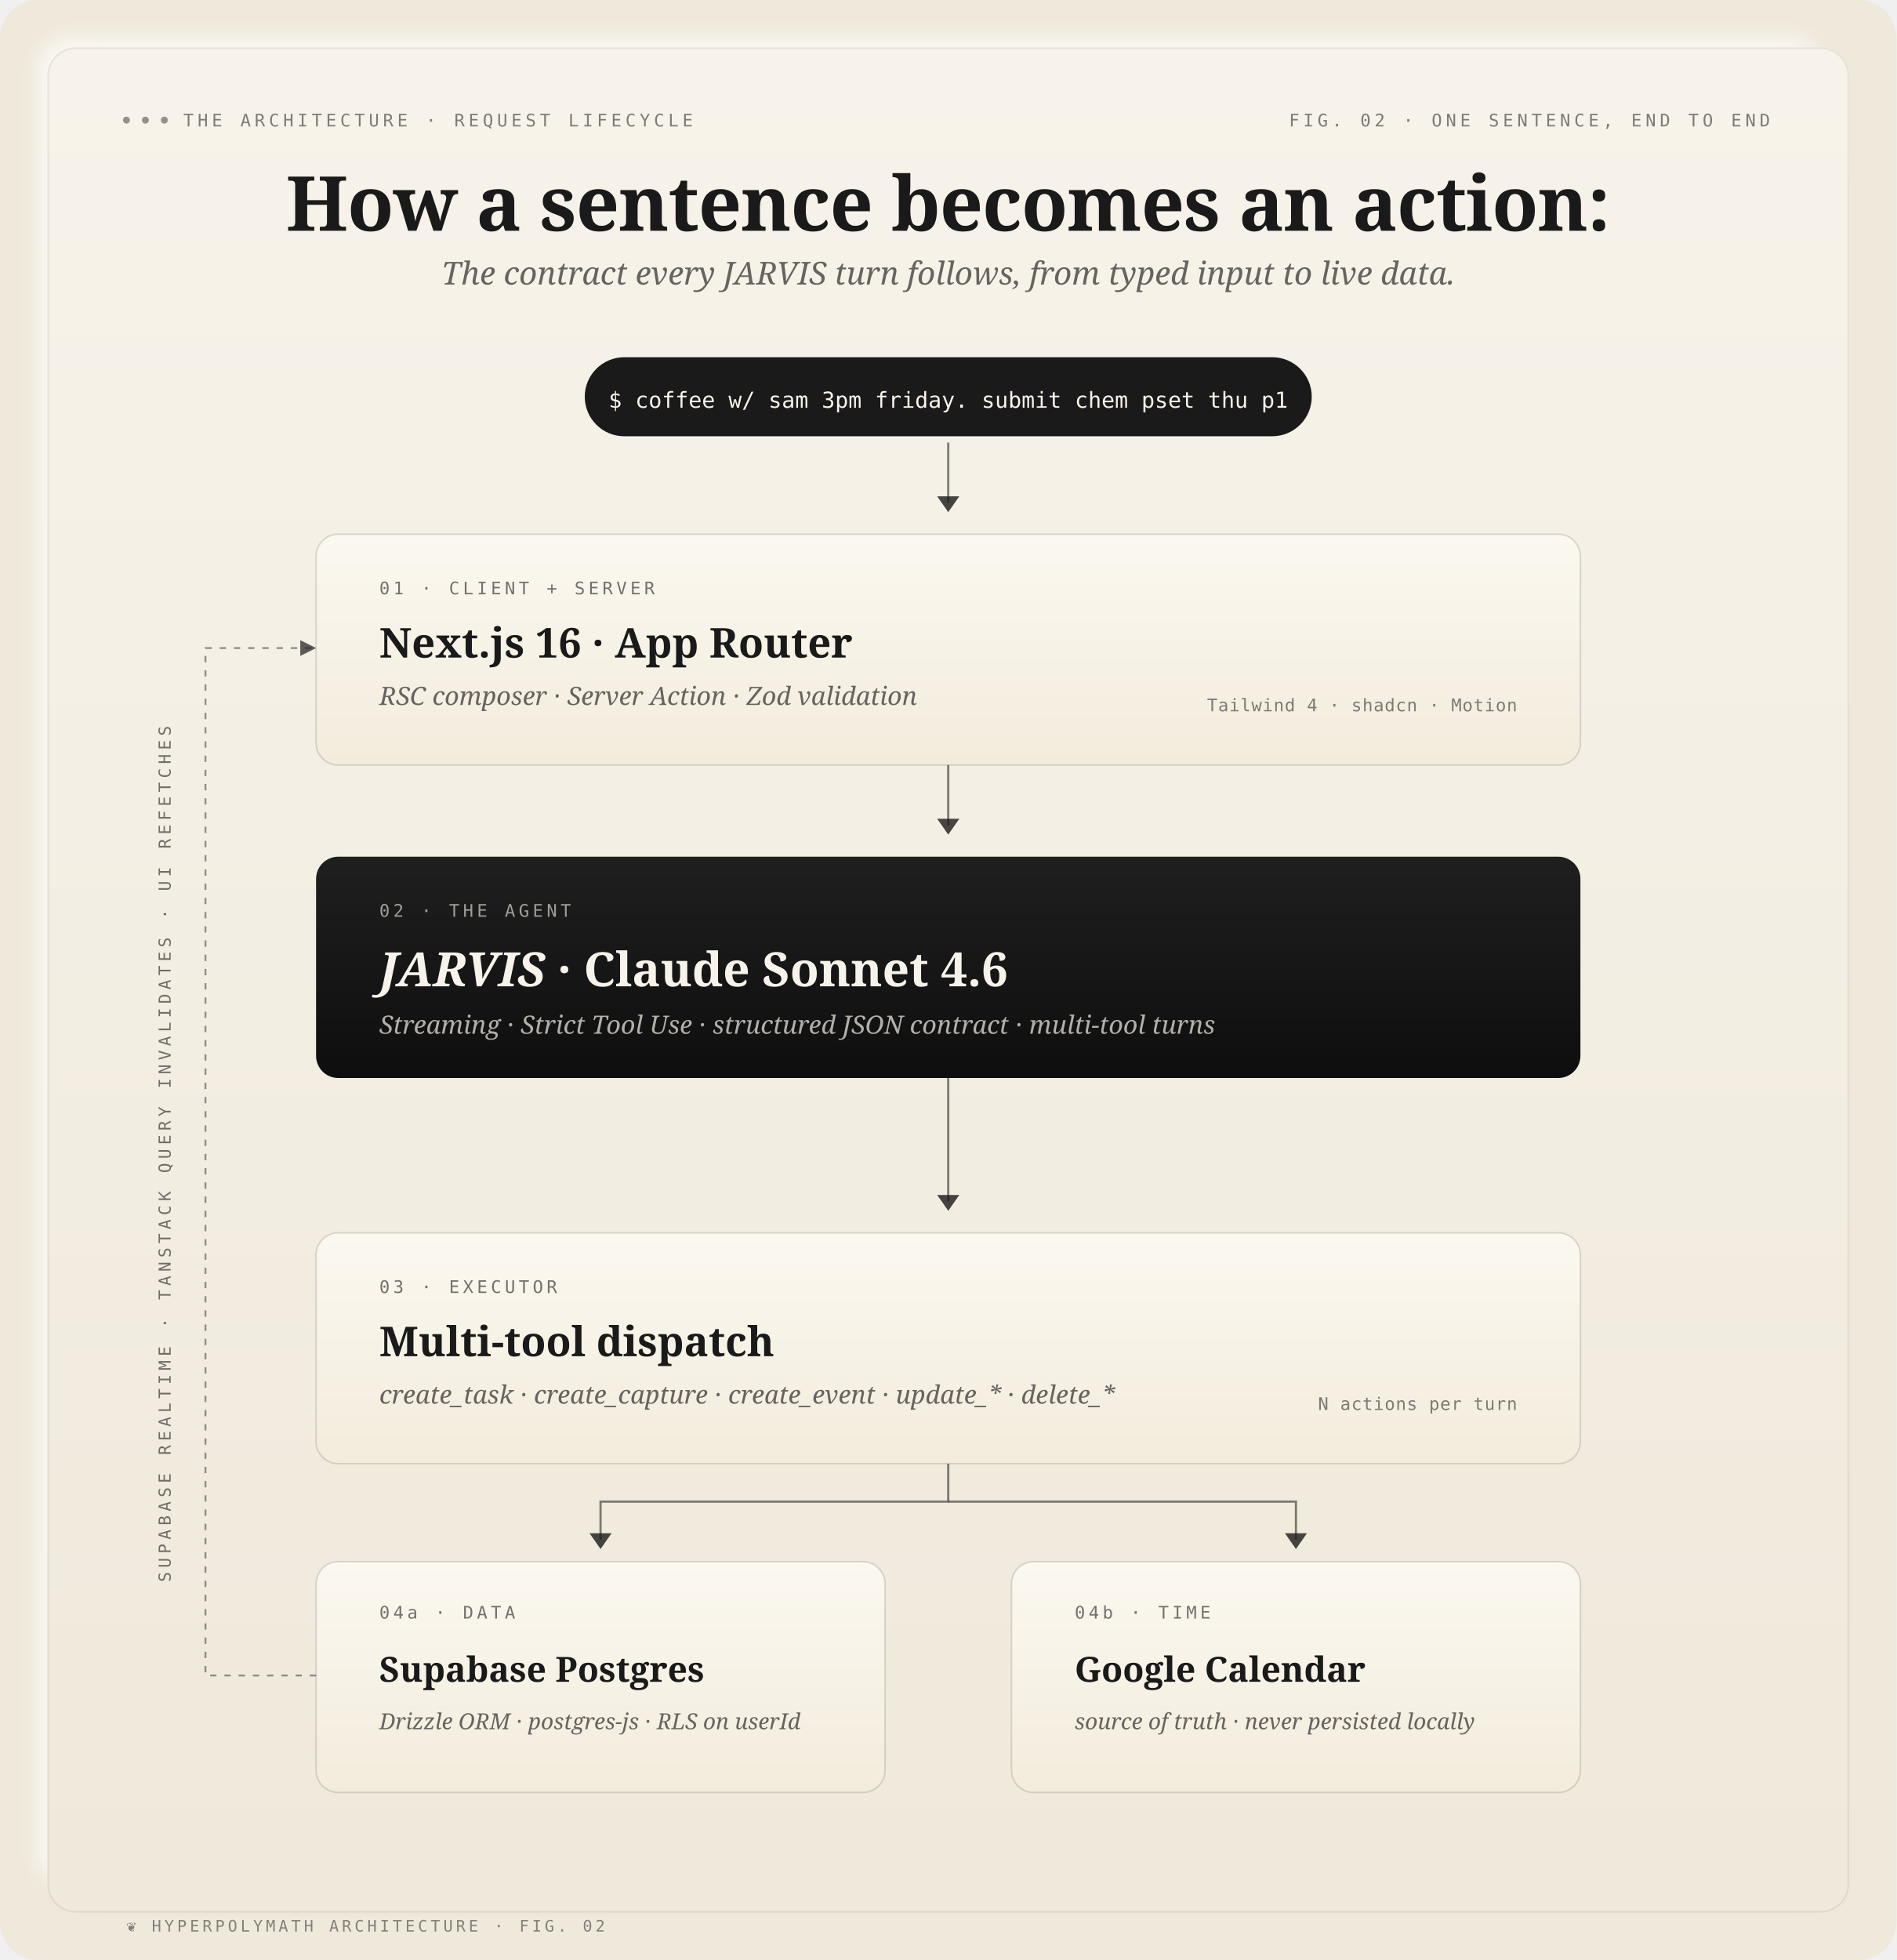
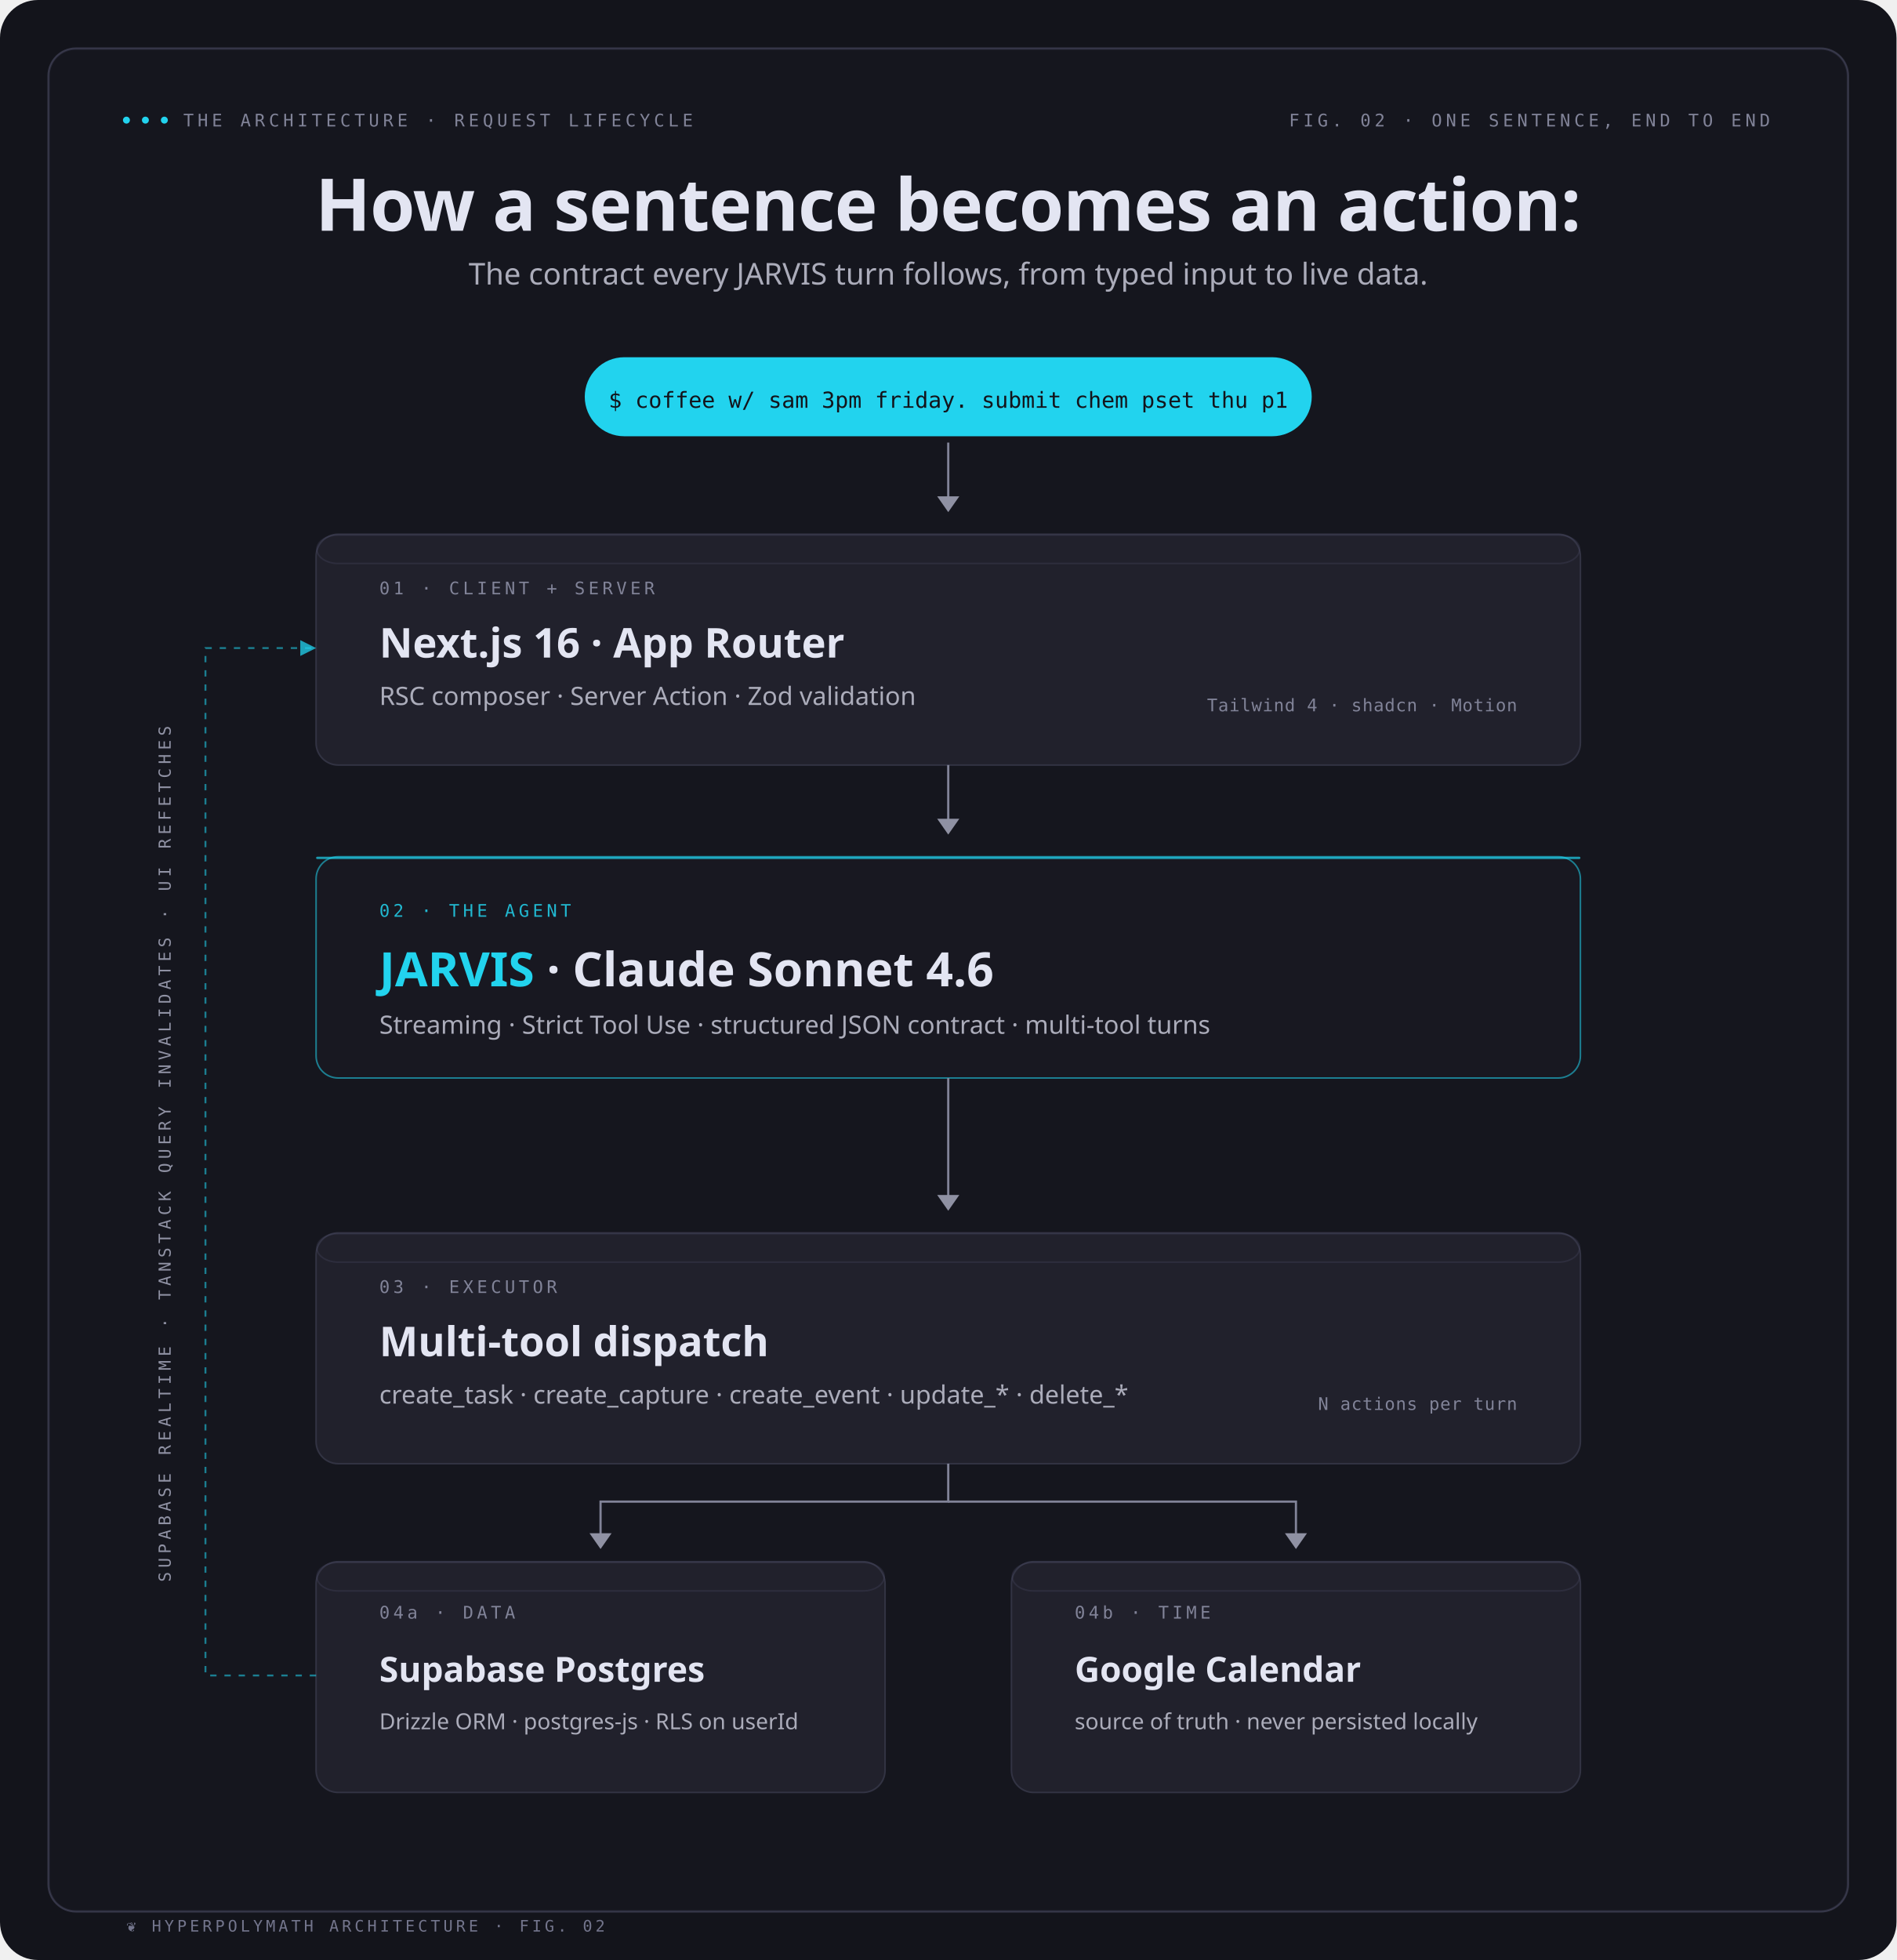
<svg xmlns="http://www.w3.org/2000/svg" viewBox="0 0 1200 1240" width="1200" height="1240" role="img" aria-label="Hyperpolymath architecture — how a sentence becomes an action, end to end">
-   <defs>
-     <linearGradient id="paperA" x1="0" y1="0" x2="0" y2="1">
-       <stop offset="0%" stop-color="#f7f3ea" />
-       <stop offset="100%" stop-color="#efe9db" />
-     </linearGradient>
-     <linearGradient id="cardA" x1="0" y1="0" x2="0" y2="1">
-       <stop offset="0%" stop-color="#fbf8f0" />
-       <stop offset="100%" stop-color="#f2ecdc" />
-     </linearGradient>
-     <linearGradient id="cardDark" x1="0" y1="0" x2="0" y2="1">
-       <stop offset="0%" stop-color="#1f1f1f" />
-       <stop offset="100%" stop-color="#0e0e0e" />
-     </linearGradient>
-     <filter id="neuShadow3" x="-10%" y="-10%" width="120%" height="120%">
-       <feGaussianBlur stdDeviation="6" />
-     </filter>
-   </defs>
-   <rect x="0" y="0" width="1200" height="1240" rx="24" fill="#efe9db" />
-   <rect x="36" y="36" width="1128" height="1168" rx="20" fill="#d6cdb9" filter="url(#neuShadow3)" opacity="0.55" />
-   <rect x="24" y="24" width="1128" height="1168" rx="20" fill="#ffffff" filter="url(#neuShadow3)" opacity="0.7" />
-   <rect x="30" y="30" width="1140" height="1180" rx="18" fill="url(#paperA)" />
-   <rect x="30.5" y="30.5" width="1139" height="1179" rx="17.5" fill="none" stroke="#1a1a1a" stroke-opacity="0.08" />
-   <g transform="translate(80 76)" fill="#1a1a1a" opacity="0.45">
+   <rect x="0" y="0" width="1200" height="1240" rx="24" fill="hsl(235 16% 9%)" />
+   <rect x="30.5" y="30.5" width="1139" height="1179" rx="17.5" fill="hsl(235 16% 10%)" stroke="hsl(235 15% 23%)" />
+   <rect x="31" y="31" width="1138" height="1178" rx="17" fill="none" stroke="hsl(235 15% 34%)" stroke-opacity="0.35" />
+   <g transform="translate(80 76)" fill="#22D3EE">
    <circle cx="0" cy="0" r="2.2" />
    <circle cx="12" cy="0" r="2.2" />
    <circle cx="24" cy="0" r="2.2" />
  </g>
-   <text x="116" y="80" font-family="ui-monospace, SFMono-Regular, Menlo, monospace" font-size="11" letter-spacing="2.4" fill="#1a1a1a" fill-opacity="0.55">THE ARCHITECTURE · REQUEST LIFECYCLE</text>
-   <text x="1120" y="80" text-anchor="end" font-family="ui-monospace, SFMono-Regular, Menlo, monospace" font-size="11" letter-spacing="2.4" fill="#1a1a1a" fill-opacity="0.55">FIG. 02  ·  ONE SENTENCE, END TO END</text>
-   <text x="600" y="146" text-anchor="middle" font-family="'EB Garamond', Georgia, serif" font-size="48" font-weight="600" letter-spacing="-0.5" fill="#1a1a1a">How a sentence becomes an action:</text>
-   <text x="600" y="180" text-anchor="middle" font-family="'EB Garamond', Georgia, serif" font-style="italic" font-size="20" fill="#1a1a1a" fill-opacity="0.65">The contract every JARVIS turn follows, from typed input to live data.</text>
+   <text x="116" y="80" font-family="ui-monospace, SFMono-Regular, Menlo, monospace" font-size="11" letter-spacing="2.4" fill="hsl(235 10% 55%)">THE ARCHITECTURE · REQUEST LIFECYCLE</text>
+   <text x="1120" y="80" text-anchor="end" font-family="ui-monospace, SFMono-Regular, Menlo, monospace" font-size="11" letter-spacing="2.4" fill="hsl(235 10% 55%)">FIG. 02  ·  ONE SENTENCE, END TO END</text>
+   <text x="600" y="146" text-anchor="middle" font-family="system-ui, 'Space Grotesk', 'Segoe UI', sans-serif" font-size="46" font-weight="700" letter-spacing="-0.5" fill="hsl(235 35% 92%)">How a sentence becomes an action:</text>
+   <text x="600" y="180" text-anchor="middle" font-family="system-ui, 'Space Grotesk', 'Segoe UI', sans-serif" font-size="19" fill="hsl(235 10% 70%)">The contract every JARVIS turn follows, from typed input to live data.</text>
  <g>
-     <rect x="370" y="226" width="460" height="50" rx="25" fill="#1a1a1a" />
-     <text x="600" y="258" text-anchor="middle" font-family="ui-monospace, SFMono-Regular, Menlo, monospace" font-size="14" fill="#f7f3ea">$  coffee w/ sam 3pm friday. submit chem pset thu p1</text>
+     <rect x="370" y="226" width="460" height="50" rx="25" fill="#22D3EE" />
+     <text x="600" y="258" text-anchor="middle" font-family="ui-monospace, SFMono-Regular, Menlo, monospace" font-size="14" fill="hsl(235 16% 9%)">$  coffee w/ sam 3pm friday. submit chem pset thu p1</text>
  </g>
-   <line x1="600" y1="280" x2="600" y2="318" stroke="#1a1a1a" stroke-opacity="0.55" stroke-width="1.4" />
-   <polygon points="600,324 593,314 607,314" fill="#1a1a1a" fill-opacity="0.8" />
+   <line x1="600" y1="280" x2="600" y2="318" stroke="hsl(235 10% 55%)" stroke-width="1.4" />
+   <polygon points="600,324 593,314 607,314" fill="hsl(235 10% 60%)" />
  <g>
-     <rect x="200" y="338" width="800" height="146" rx="14" fill="url(#cardA)" stroke="#1a1a1a" stroke-opacity="0.14" />
-     <text x="240" y="376" font-family="ui-monospace, SFMono-Regular, Menlo, monospace" font-size="11" letter-spacing="2.2" fill="#1a1a1a" fill-opacity="0.6">01  ·  CLIENT + SERVER</text>
-     <text x="240" y="416" font-family="'EB Garamond', Georgia, serif" font-size="26" font-weight="600" fill="#1a1a1a">Next.js 16  ·  App Router</text>
-     <text x="240" y="446" font-family="'EB Garamond', Georgia, serif" font-style="italic" font-size="16" fill="#1a1a1a" fill-opacity="0.65">RSC composer · Server Action · Zod validation</text>
-     <text x="960" y="450" text-anchor="end" font-family="ui-monospace, SFMono-Regular, Menlo, monospace" font-size="11" letter-spacing="0.4" fill="#1a1a1a" fill-opacity="0.55">Tailwind 4  ·  shadcn  ·  Motion</text>
+     <rect x="200" y="338" width="800" height="146" rx="14" fill="hsl(235 15% 15%)" stroke="hsl(235 15% 23%)" />
+     <rect x="200.5" y="338.5" width="799" height="18" rx="13.5" fill="none" stroke="hsl(235 15% 34%)" stroke-opacity="0.3" />
+     <text x="240" y="376" font-family="ui-monospace, SFMono-Regular, Menlo, monospace" font-size="11" letter-spacing="2.2" fill="hsl(235 10% 55%)">01  ·  CLIENT + SERVER</text>
+     <text x="240" y="416" font-family="system-ui, 'Space Grotesk', 'Segoe UI', sans-serif" font-size="26" font-weight="600" fill="hsl(235 35% 92%)">Next.js 16  ·  App Router</text>
+     <text x="240" y="446" font-family="system-ui, 'Space Grotesk', 'Segoe UI', sans-serif" font-size="16" fill="hsl(235 10% 70%)">RSC composer · Server Action · Zod validation</text>
+     <text x="960" y="450" text-anchor="end" font-family="ui-monospace, SFMono-Regular, Menlo, monospace" font-size="11" letter-spacing="0.4" fill="hsl(235 10% 55%)">Tailwind 4  ·  shadcn  ·  Motion</text>
  </g>
-   <line x1="600" y1="484" x2="600" y2="522" stroke="#1a1a1a" stroke-opacity="0.55" stroke-width="1.4" />
-   <polygon points="600,528 593,518 607,518" fill="#1a1a1a" fill-opacity="0.8" />
+   <line x1="600" y1="484" x2="600" y2="522" stroke="hsl(235 10% 55%)" stroke-width="1.4" />
+   <polygon points="600,528 593,518 607,518" fill="hsl(235 10% 60%)" />
  <g>
-     <rect x="200" y="542" width="800" height="140" rx="14" fill="url(#cardDark)" />
-     <text x="240" y="580" font-family="ui-monospace, SFMono-Regular, Menlo, monospace" font-size="11" letter-spacing="2.2" fill="#f7f3ea" fill-opacity="0.6">02  ·  THE AGENT</text>
-     <text x="240" y="624" font-family="'EB Garamond', Georgia, serif" font-size="30" font-weight="600" fill="#f7f3ea">
-       <tspan font-style="italic" font-weight="800">JARVIS</tspan>  ·  Claude Sonnet 4.6
+     <rect x="200" y="542" width="800" height="140" rx="14" fill="hsl(235 16% 11%)" stroke="#22D3EE" stroke-opacity="0.55" />
+     <rect x="200" y="542" width="800" height="1.5" rx="0.75" fill="#22D3EE" fill-opacity="0.7" />
+     <text x="240" y="580" font-family="ui-monospace, SFMono-Regular, Menlo, monospace" font-size="11" letter-spacing="2.2" fill="#22D3EE" fill-opacity="0.85">02  ·  THE AGENT</text>
+     <text x="240" y="624" font-family="system-ui, 'Space Grotesk', 'Segoe UI', sans-serif" font-size="30" font-weight="600" fill="hsl(235 35% 92%)">
+       <tspan font-weight="800" fill="#22D3EE">JARVIS</tspan>  ·  Claude Sonnet 4.6
    </text>
-     <text x="240" y="654" font-family="'EB Garamond', Georgia, serif" font-style="italic" font-size="16" fill="#f7f3ea" fill-opacity="0.7">Streaming · Strict Tool Use · structured JSON contract · multi-tool turns</text>
+     <text x="240" y="654" font-family="system-ui, 'Space Grotesk', 'Segoe UI', sans-serif" font-size="16" fill="hsl(235 10% 70%)">Streaming · Strict Tool Use · structured JSON contract · multi-tool turns</text>
  </g>
-   <line x1="600" y1="682" x2="600" y2="760" stroke="#1a1a1a" stroke-opacity="0.55" stroke-width="1.4" />
-   <polygon points="600,766 593,756 607,756" fill="#1a1a1a" fill-opacity="0.8" />
+   <line x1="600" y1="682" x2="600" y2="760" stroke="hsl(235 10% 55%)" stroke-width="1.4" />
+   <polygon points="600,766 593,756 607,756" fill="hsl(235 10% 60%)" />
  <g>
-     <rect x="200" y="780" width="800" height="146" rx="14" fill="url(#cardA)" stroke="#1a1a1a" stroke-opacity="0.14" />
-     <text x="240" y="818" font-family="ui-monospace, SFMono-Regular, Menlo, monospace" font-size="11" letter-spacing="2.2" fill="#1a1a1a" fill-opacity="0.6">03  ·  EXECUTOR</text>
-     <text x="240" y="858" font-family="'EB Garamond', Georgia, serif" font-size="26" font-weight="600" fill="#1a1a1a">Multi-tool dispatch</text>
-     <text x="240" y="888" font-family="'EB Garamond', Georgia, serif" font-style="italic" font-size="16" fill="#1a1a1a" fill-opacity="0.65">create_task · create_capture · create_event · update_* · delete_*</text>
-     <text x="960" y="892" text-anchor="end" font-family="ui-monospace, SFMono-Regular, Menlo, monospace" font-size="11" letter-spacing="0.4" fill="#1a1a1a" fill-opacity="0.55">N actions per turn</text>
+     <rect x="200" y="780" width="800" height="146" rx="14" fill="hsl(235 15% 15%)" stroke="hsl(235 15% 23%)" />
+     <rect x="200.5" y="780.5" width="799" height="18" rx="13.5" fill="none" stroke="hsl(235 15% 34%)" stroke-opacity="0.3" />
+     <text x="240" y="818" font-family="ui-monospace, SFMono-Regular, Menlo, monospace" font-size="11" letter-spacing="2.2" fill="hsl(235 10% 55%)">03  ·  EXECUTOR</text>
+     <text x="240" y="858" font-family="system-ui, 'Space Grotesk', 'Segoe UI', sans-serif" font-size="26" font-weight="600" fill="hsl(235 35% 92%)">Multi-tool dispatch</text>
+     <text x="240" y="888" font-family="system-ui, 'Space Grotesk', 'Segoe UI', sans-serif" font-size="16" fill="hsl(235 10% 70%)">create_task · create_capture · create_event · update_* · delete_*</text>
+     <text x="960" y="892" text-anchor="end" font-family="ui-monospace, SFMono-Regular, Menlo, monospace" font-size="11" letter-spacing="0.4" fill="hsl(235 10% 55%)">N actions per turn</text>
  </g>
-   <path d="M 600 926 L 600 950 L 380 950 L 380 974" fill="none" stroke="#1a1a1a" stroke-opacity="0.55" stroke-width="1.4" />
-   <path d="M 600 950 L 820 950 L 820 974" fill="none" stroke="#1a1a1a" stroke-opacity="0.55" stroke-width="1.4" />
-   <polygon points="380,980 373,970 387,970" fill="#1a1a1a" fill-opacity="0.8" />
-   <polygon points="820,980 813,970 827,970" fill="#1a1a1a" fill-opacity="0.8" />
+   <path d="M 600 926 L 600 950 L 380 950 L 380 974" fill="none" stroke="hsl(235 10% 55%)" stroke-width="1.4" />
+   <path d="M 600 950 L 820 950 L 820 974" fill="none" stroke="hsl(235 10% 55%)" stroke-width="1.4" />
+   <polygon points="380,980 373,970 387,970" fill="hsl(235 10% 60%)" />
+   <polygon points="820,980 813,970 827,970" fill="hsl(235 10% 60%)" />
  <g>
-     <rect x="200" y="988" width="360" height="146" rx="14" fill="url(#cardA)" stroke="#1a1a1a" stroke-opacity="0.14" />
-     <text x="240" y="1024" font-family="ui-monospace, SFMono-Regular, Menlo, monospace" font-size="11" letter-spacing="2.2" fill="#1a1a1a" fill-opacity="0.6">04a  ·  DATA</text>
-     <text x="240" y="1064" font-family="'EB Garamond', Georgia, serif" font-size="22" font-weight="600" fill="#1a1a1a">Supabase Postgres</text>
-     <text x="240" y="1094" font-family="'EB Garamond', Georgia, serif" font-style="italic" font-size="14" fill="#1a1a1a" fill-opacity="0.65">Drizzle ORM · postgres-js · RLS on userId</text>
+     <rect x="200" y="988" width="360" height="146" rx="14" fill="hsl(235 15% 15%)" stroke="hsl(235 15% 23%)" />
+     <rect x="200.5" y="988.5" width="359" height="18" rx="13.5" fill="none" stroke="hsl(235 15% 34%)" stroke-opacity="0.3" />
+     <text x="240" y="1024" font-family="ui-monospace, SFMono-Regular, Menlo, monospace" font-size="11" letter-spacing="2.2" fill="hsl(235 10% 55%)">04a  ·  DATA</text>
+     <text x="240" y="1064" font-family="system-ui, 'Space Grotesk', 'Segoe UI', sans-serif" font-size="22" font-weight="600" fill="hsl(235 35% 92%)">Supabase Postgres</text>
+     <text x="240" y="1094" font-family="system-ui, 'Space Grotesk', 'Segoe UI', sans-serif" font-size="14" fill="hsl(235 10% 70%)">Drizzle ORM · postgres-js · RLS on userId</text>
  </g>
  <g>
-     <rect x="640" y="988" width="360" height="146" rx="14" fill="url(#cardA)" stroke="#1a1a1a" stroke-opacity="0.14" />
-     <text x="680" y="1024" font-family="ui-monospace, SFMono-Regular, Menlo, monospace" font-size="11" letter-spacing="2.2" fill="#1a1a1a" fill-opacity="0.6">04b  ·  TIME</text>
-     <text x="680" y="1064" font-family="'EB Garamond', Georgia, serif" font-size="22" font-weight="600" fill="#1a1a1a">Google Calendar</text>
-     <text x="680" y="1094" font-family="'EB Garamond', Georgia, serif" font-style="italic" font-size="14" fill="#1a1a1a" fill-opacity="0.65">source of truth · never persisted locally</text>
+     <rect x="640" y="988" width="360" height="146" rx="14" fill="hsl(235 15% 15%)" stroke="hsl(235 15% 23%)" />
+     <rect x="640.5" y="988.5" width="359" height="18" rx="13.5" fill="none" stroke="hsl(235 15% 34%)" stroke-opacity="0.3" />
+     <text x="680" y="1024" font-family="ui-monospace, SFMono-Regular, Menlo, monospace" font-size="11" letter-spacing="2.2" fill="hsl(235 10% 55%)">04b  ·  TIME</text>
+     <text x="680" y="1064" font-family="system-ui, 'Space Grotesk', 'Segoe UI', sans-serif" font-size="22" font-weight="600" fill="hsl(235 35% 92%)">Google Calendar</text>
+     <text x="680" y="1094" font-family="system-ui, 'Space Grotesk', 'Segoe UI', sans-serif" font-size="14" fill="hsl(235 10% 70%)">source of truth · never persisted locally</text>
  </g>
-   <path d="M 200 1060 L 130 1060 L 130 410 L 200 410" fill="none" stroke="#1a1a1a" stroke-opacity="0.45" stroke-width="1.2" stroke-dasharray="4 5" />
-   <polygon points="200,410 190,405 190,415" fill="#1a1a1a" fill-opacity="0.7" />
+   <path d="M 200 1060 L 130 1060 L 130 410 L 200 410" fill="none" stroke="#22D3EE" stroke-opacity="0.55" stroke-width="1.2" stroke-dasharray="4 5" />
+   <polygon points="200,410 190,405 190,415" fill="#22D3EE" fill-opacity="0.75" />
  <g transform="translate(108 730) rotate(-90)">
-     <text x="0" y="0" text-anchor="middle" font-family="ui-monospace, SFMono-Regular, Menlo, monospace" font-size="10.5" letter-spacing="2.6" fill="#1a1a1a" fill-opacity="0.6">SUPABASE REALTIME  ·  TANSTACK QUERY INVALIDATES  ·  UI REFETCHES</text>
+     <text x="0" y="0" text-anchor="middle" font-family="ui-monospace, SFMono-Regular, Menlo, monospace" font-size="10.5" letter-spacing="2.6" fill="hsl(235 10% 60%)">SUPABASE REALTIME  ·  TANSTACK QUERY INVALIDATES  ·  UI REFETCHES</text>
  </g>
-   <text x="80" y="1222" font-family="ui-monospace, SFMono-Regular, Menlo, monospace" font-size="10" letter-spacing="2" fill="#1a1a1a" fill-opacity="0.5">❦  HYPERPOLYMATH ARCHITECTURE · FIG. 02</text>
+   <text x="80" y="1222" font-family="ui-monospace, SFMono-Regular, Menlo, monospace" font-size="10" letter-spacing="2" fill="hsl(235 10% 50%)">❦  HYPERPOLYMATH ARCHITECTURE · FIG. 02</text>
</svg>
